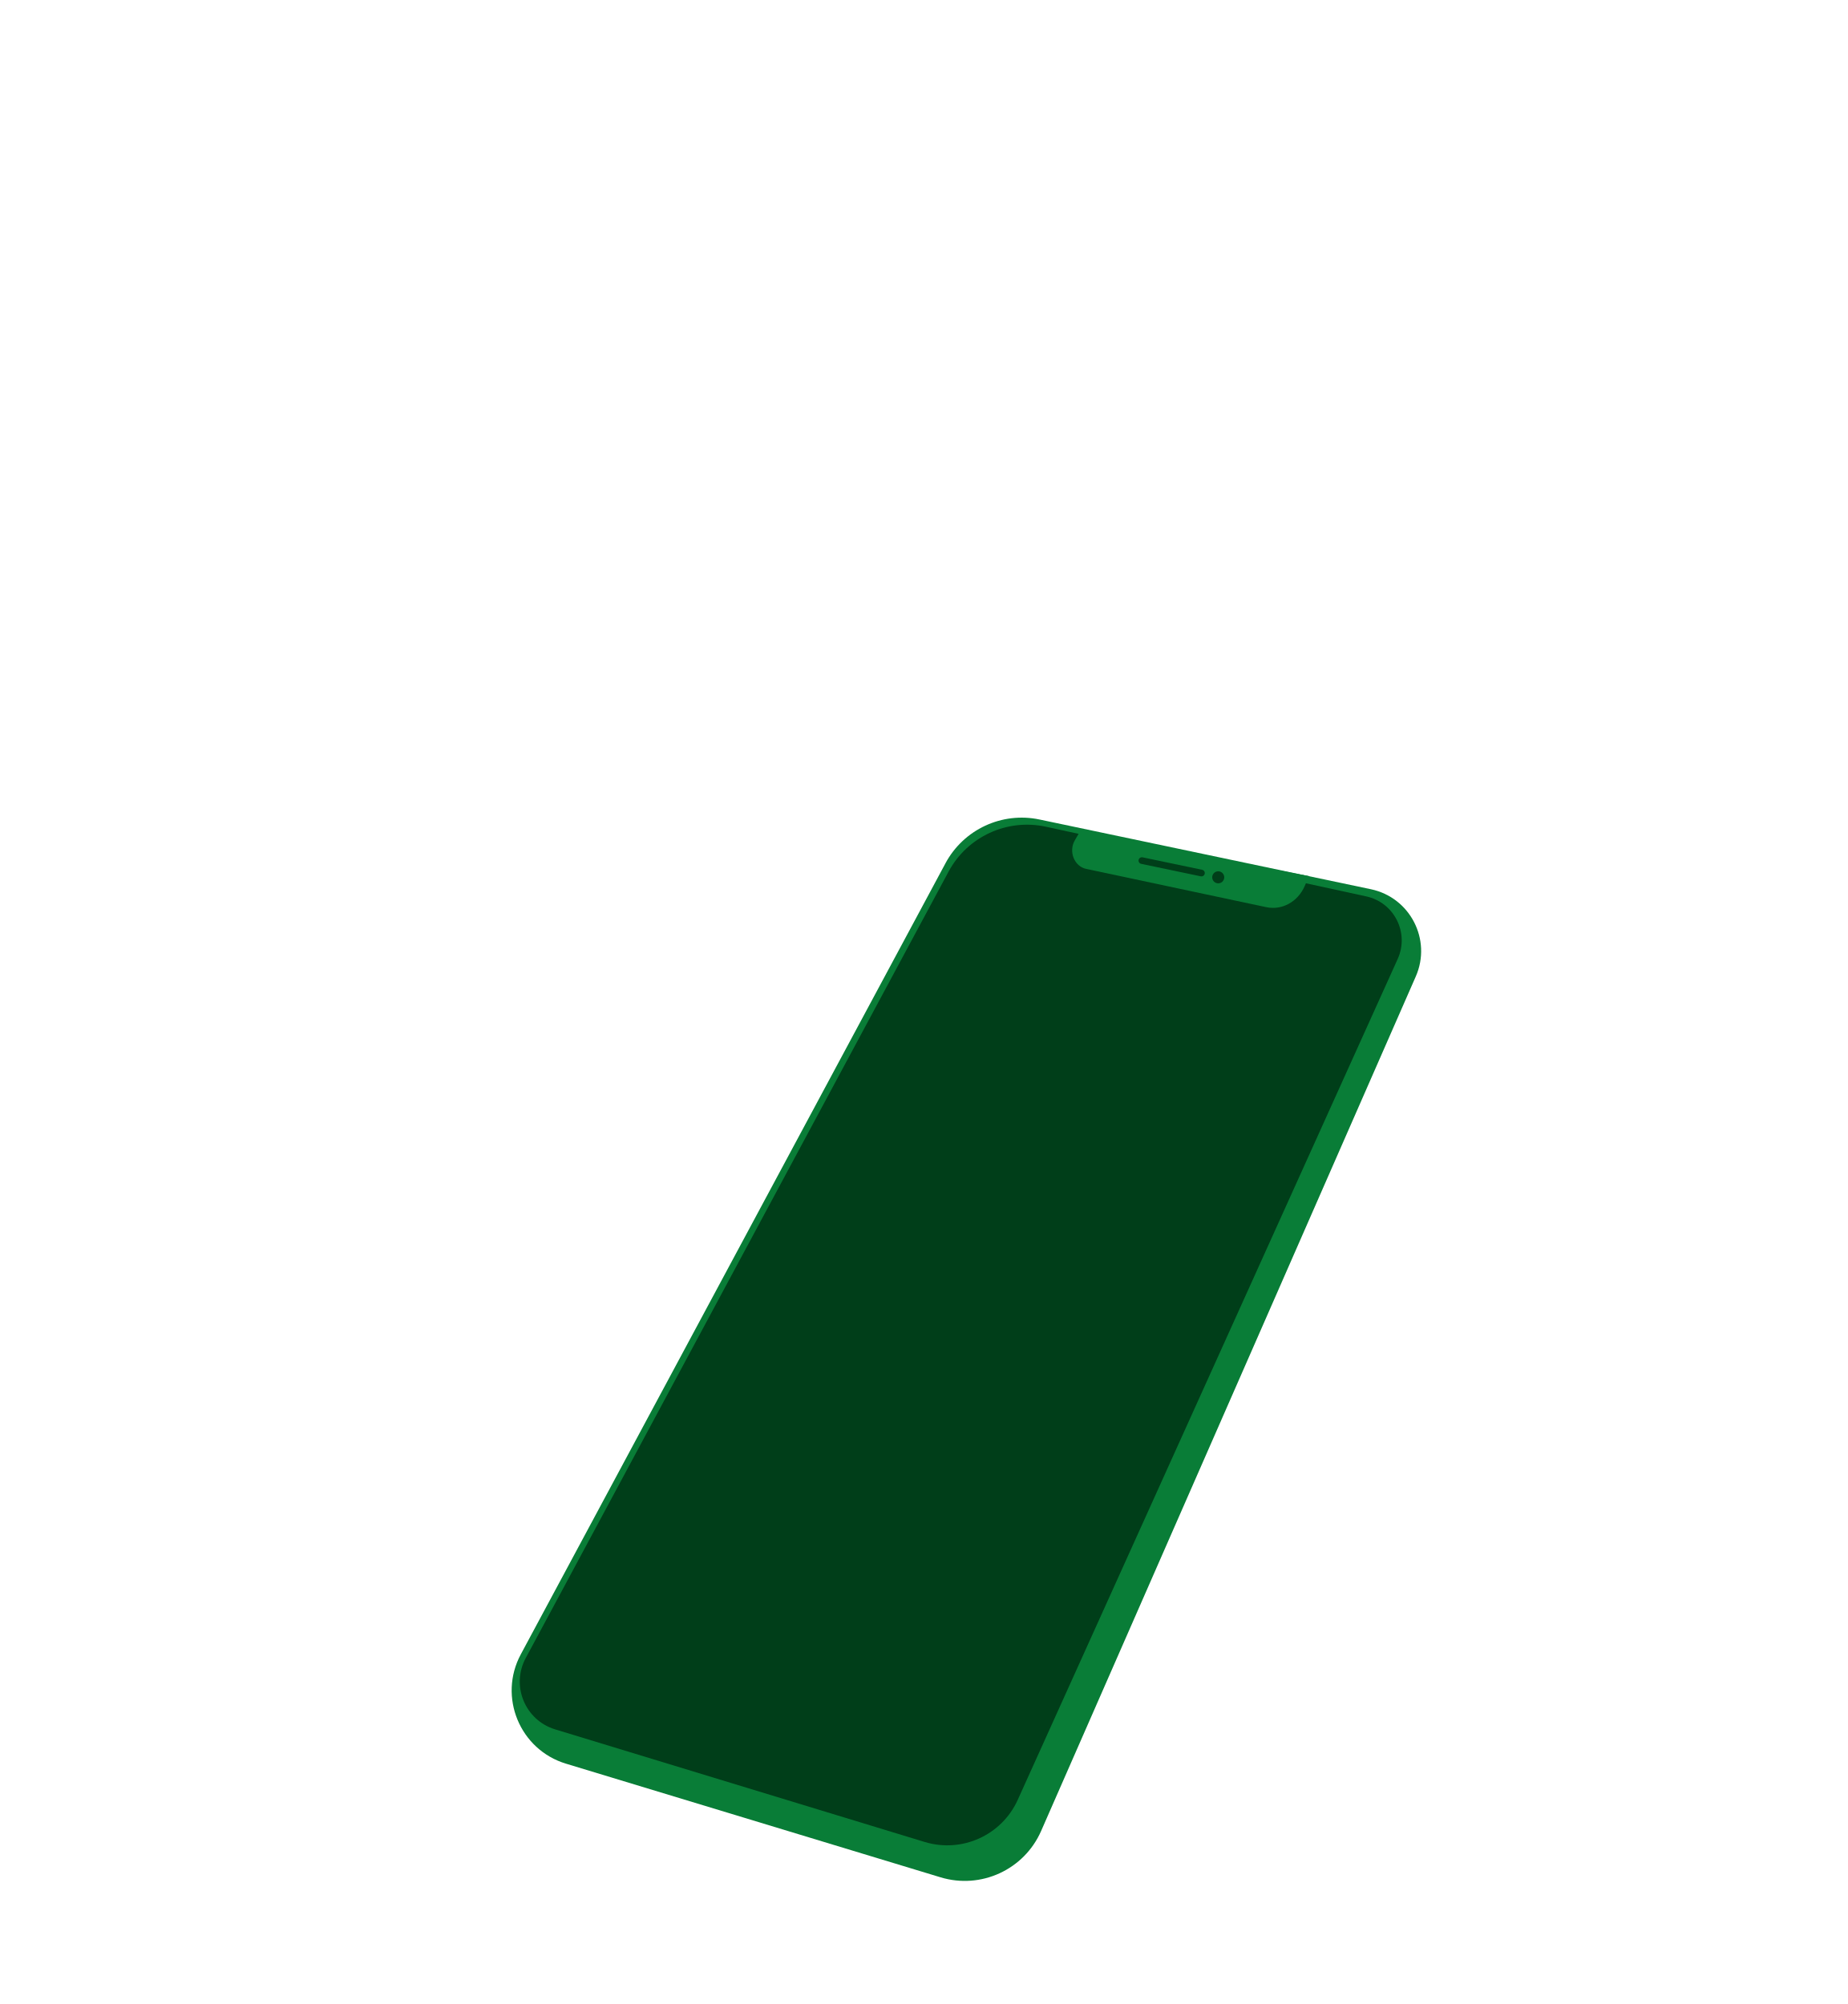
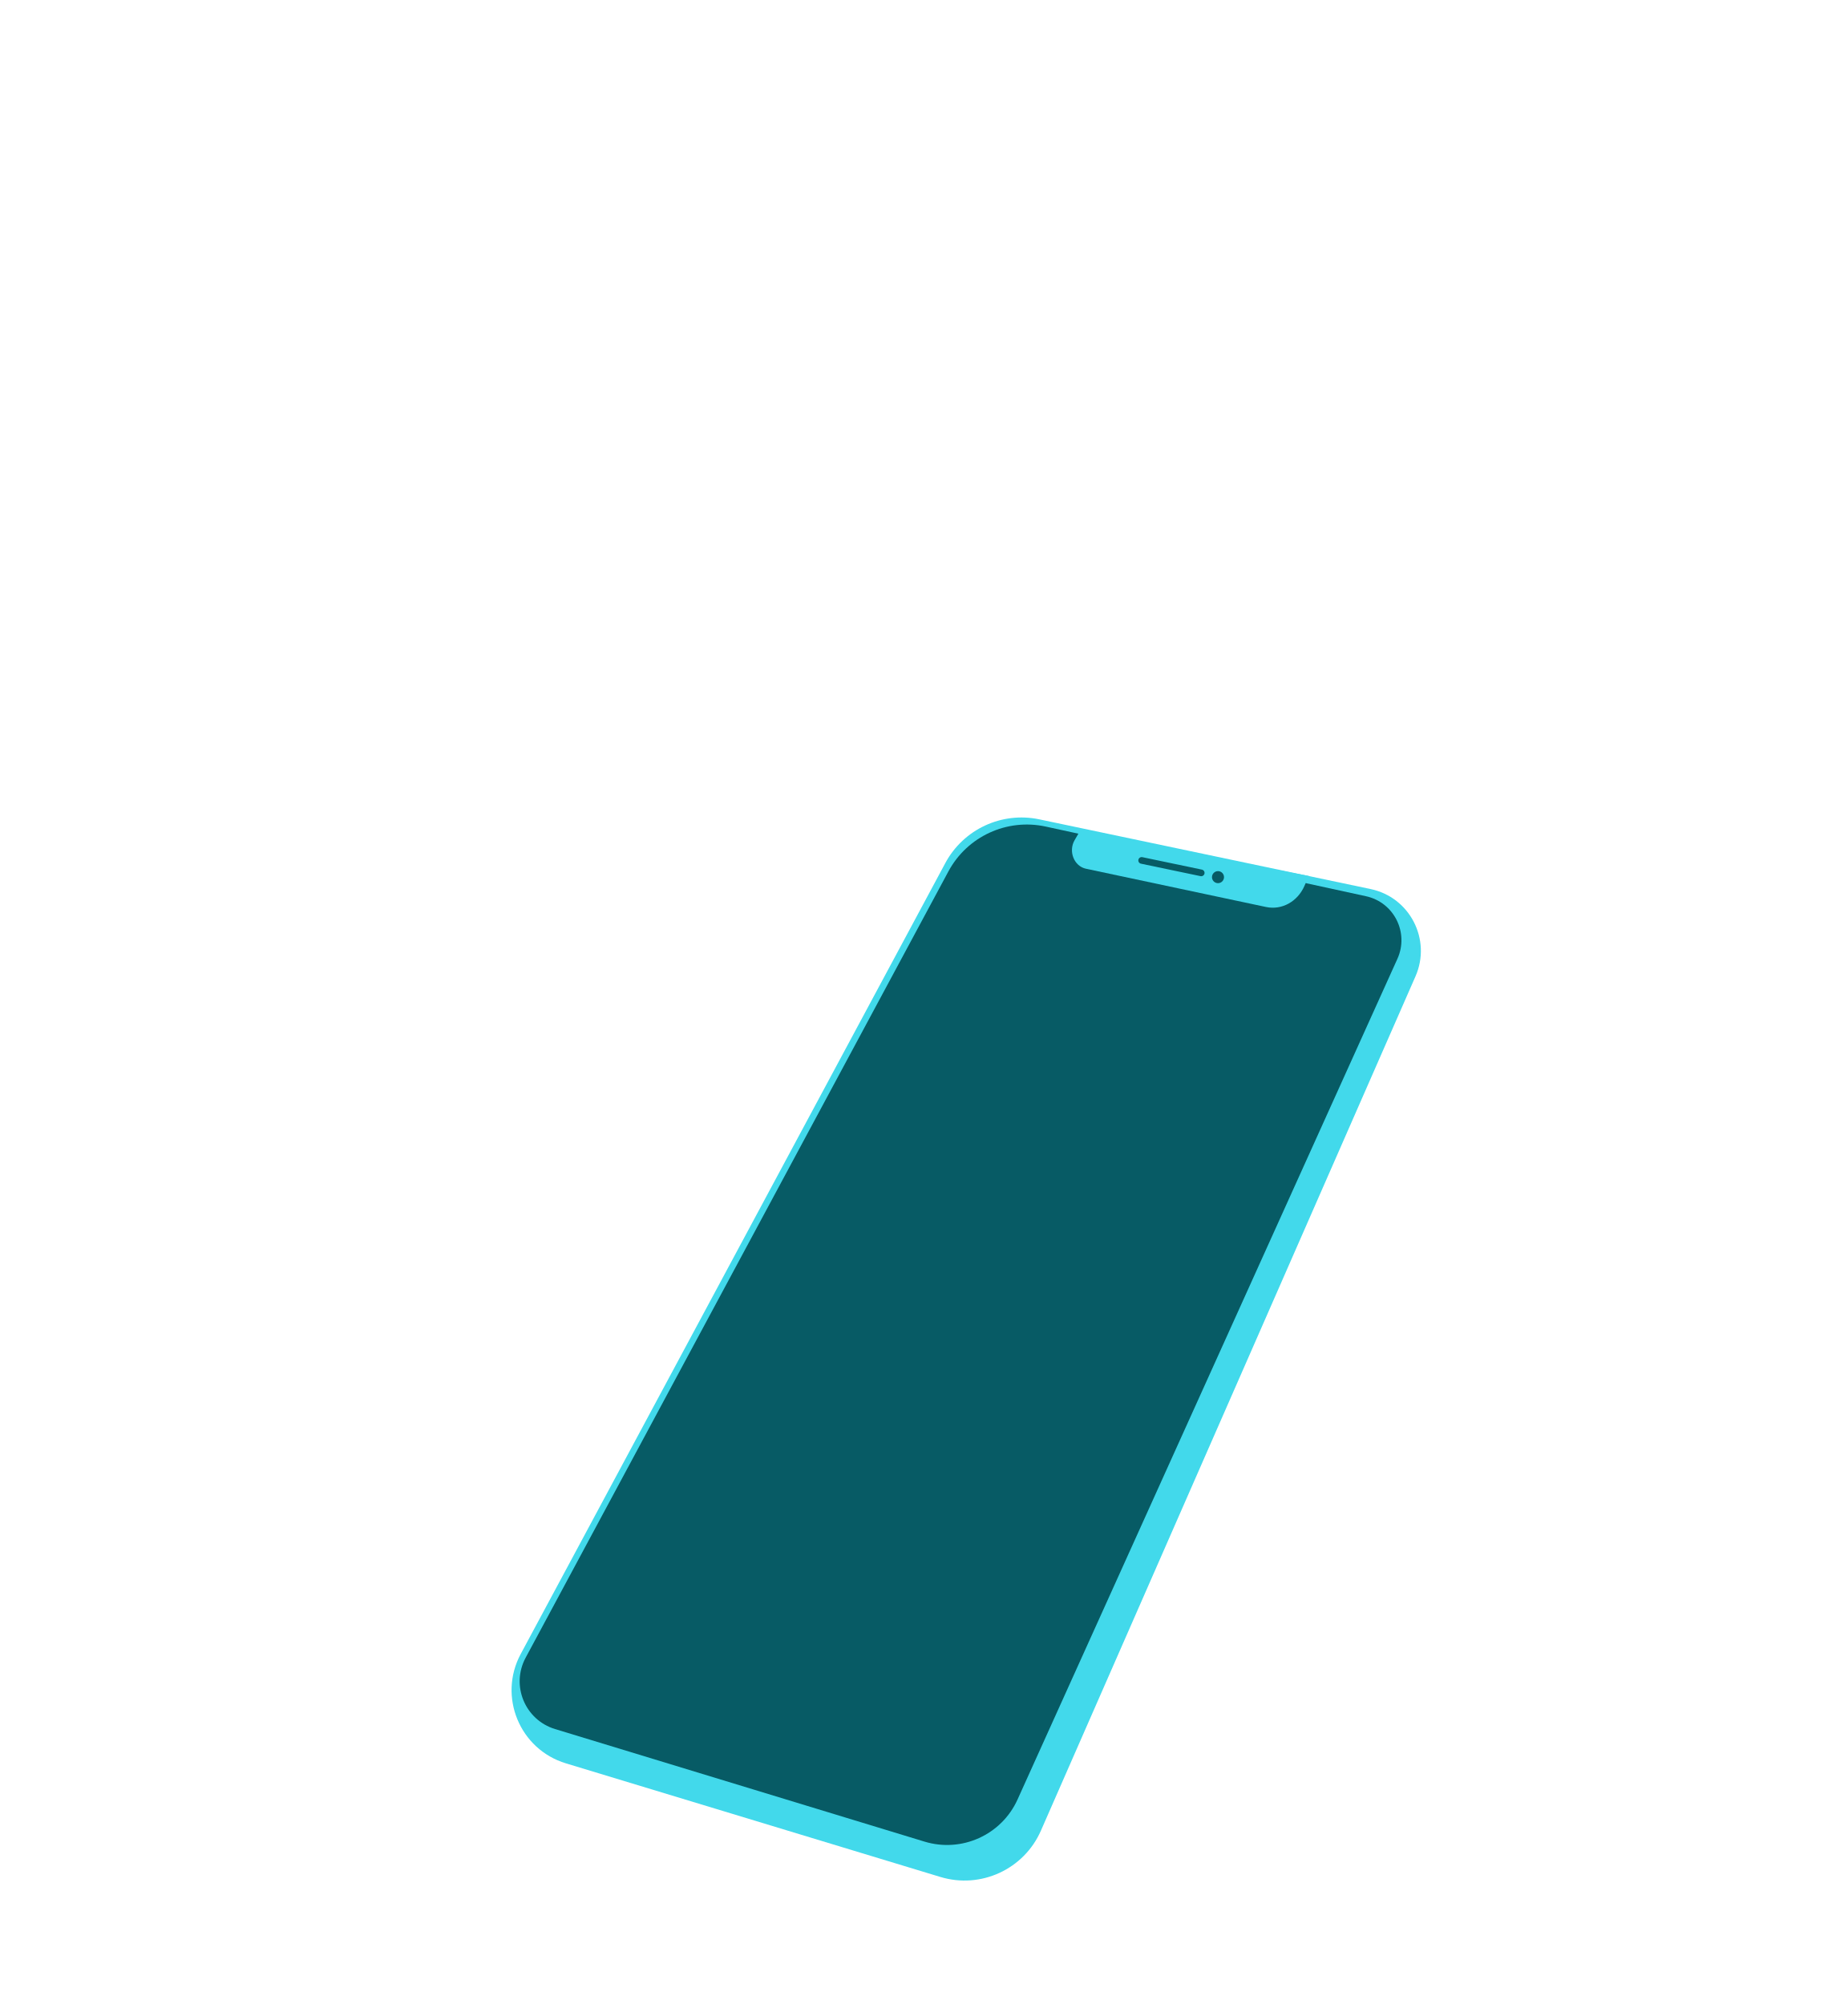
- <svg xmlns="http://www.w3.org/2000/svg" viewBox="0 0 1108.84 1202.77">
-   <defs>
-     <style>.cls-1{fill:#097D37;}.cls-2{fill:#003E19;}.cls-3{fill:none;stroke:#003E19;stroke-linecap:round;stroke-miterlimit:10;stroke-width:4px;}.cls-4{opacity:0;}</style>
-   </defs>
-   <g id="Layer_1">
-     <rect class="cls-4" y="160.93" width="1024" height="1024" />
-   </g>
-   <g id="Layer_4">
-     <path class="cls-1" d="M567.39,518.08l-254.87,474.83c-13.7,25.53-.61,57.21,27.11,65.62l224.77,68.2c24.25,7.36,50.17-4.58,60.35-27.79l224.84-512.88c9.67-22.05-3.38-47.41-26.94-52.36l-198.87-41.85c-22.54-4.74-45.5,5.94-56.4,26.23Z" />
-     <path class="cls-2" d="M333.13,1037.94l221.76,67.58c22.32,6.8,46.23-4.02,55.84-25.29l228.01-504.69c7.08-15.67-2.08-33.89-18.89-37.54l-192.23-41.81c-23.28-5.06-47.09,5.91-58.37,26.89l-253.76,472.04c-8.95,16.65-.43,37.32,17.65,42.83Z" />
-     <path class="cls-1" d="M647.73,499.62l-2.75,4.73c-3.88,6.69-.34,15.62,6.78,17.14l108.12,22.98c9.47,2.01,18.94-3.21,23.08-12.74l2.56-5.89-137.8-26.23Z" />
-     <line class="cls-3" x1="685.22" y1="516.51" x2="720.97" y2="523.99" />
-     <circle class="cls-2" cx="731.04" cy="526.55" r="3.61" />
-   </g>
+ <svg xmlns="http://www.w3.org/2000/svg" width="1109" height="1203" viewBox="0 0 1109 1203" fill="none">
+   <path d="M567.39 518.08L312.52 992.91C298.82 1018.44 311.91 1050.12 339.63 1058.53L564.4 1126.73C588.65 1134.09 614.57 1122.15 624.75 1098.94L849.59 586.06C859.26 564.01 846.21 538.65 822.65 533.7L623.78 491.85C601.24 487.11 578.28 497.79 567.38 518.08H567.39Z" fill="#42D9EB" />
+   <path d="M333.13 1037.94L554.89 1105.52C577.21 1112.32 601.12 1101.5 610.73 1080.23L838.74 575.54C845.82 559.87 836.66 541.65 819.85 538L627.62 496.19C604.34 491.13 580.53 502.1 569.25 523.08L315.49 995.12C306.54 1011.77 315.06 1032.44 333.14 1037.95L333.13 1037.94Z" fill="#075B65" />
+   <path d="M647.73 499.62L644.98 504.35C641.1 511.04 644.64 519.97 651.76 521.49L759.88 544.47C769.35 546.48 778.82 541.26 782.96 531.73L785.52 525.84L647.72 499.61L647.73 499.62Z" fill="#42D9EB" />
+   <path d="M685.22 516.51L720.97 523.99" stroke="#075B65" stroke-width="4" stroke-miterlimit="10" stroke-linecap="round" />
+   <path d="M731.04 530.16C733.033 530.16 734.65 528.544 734.65 526.55C734.65 524.556 733.033 522.94 731.04 522.94C729.046 522.94 727.43 524.556 727.43 526.55C727.43 528.544 729.046 530.16 731.04 530.16Z" fill="#075B65" />
</svg>
